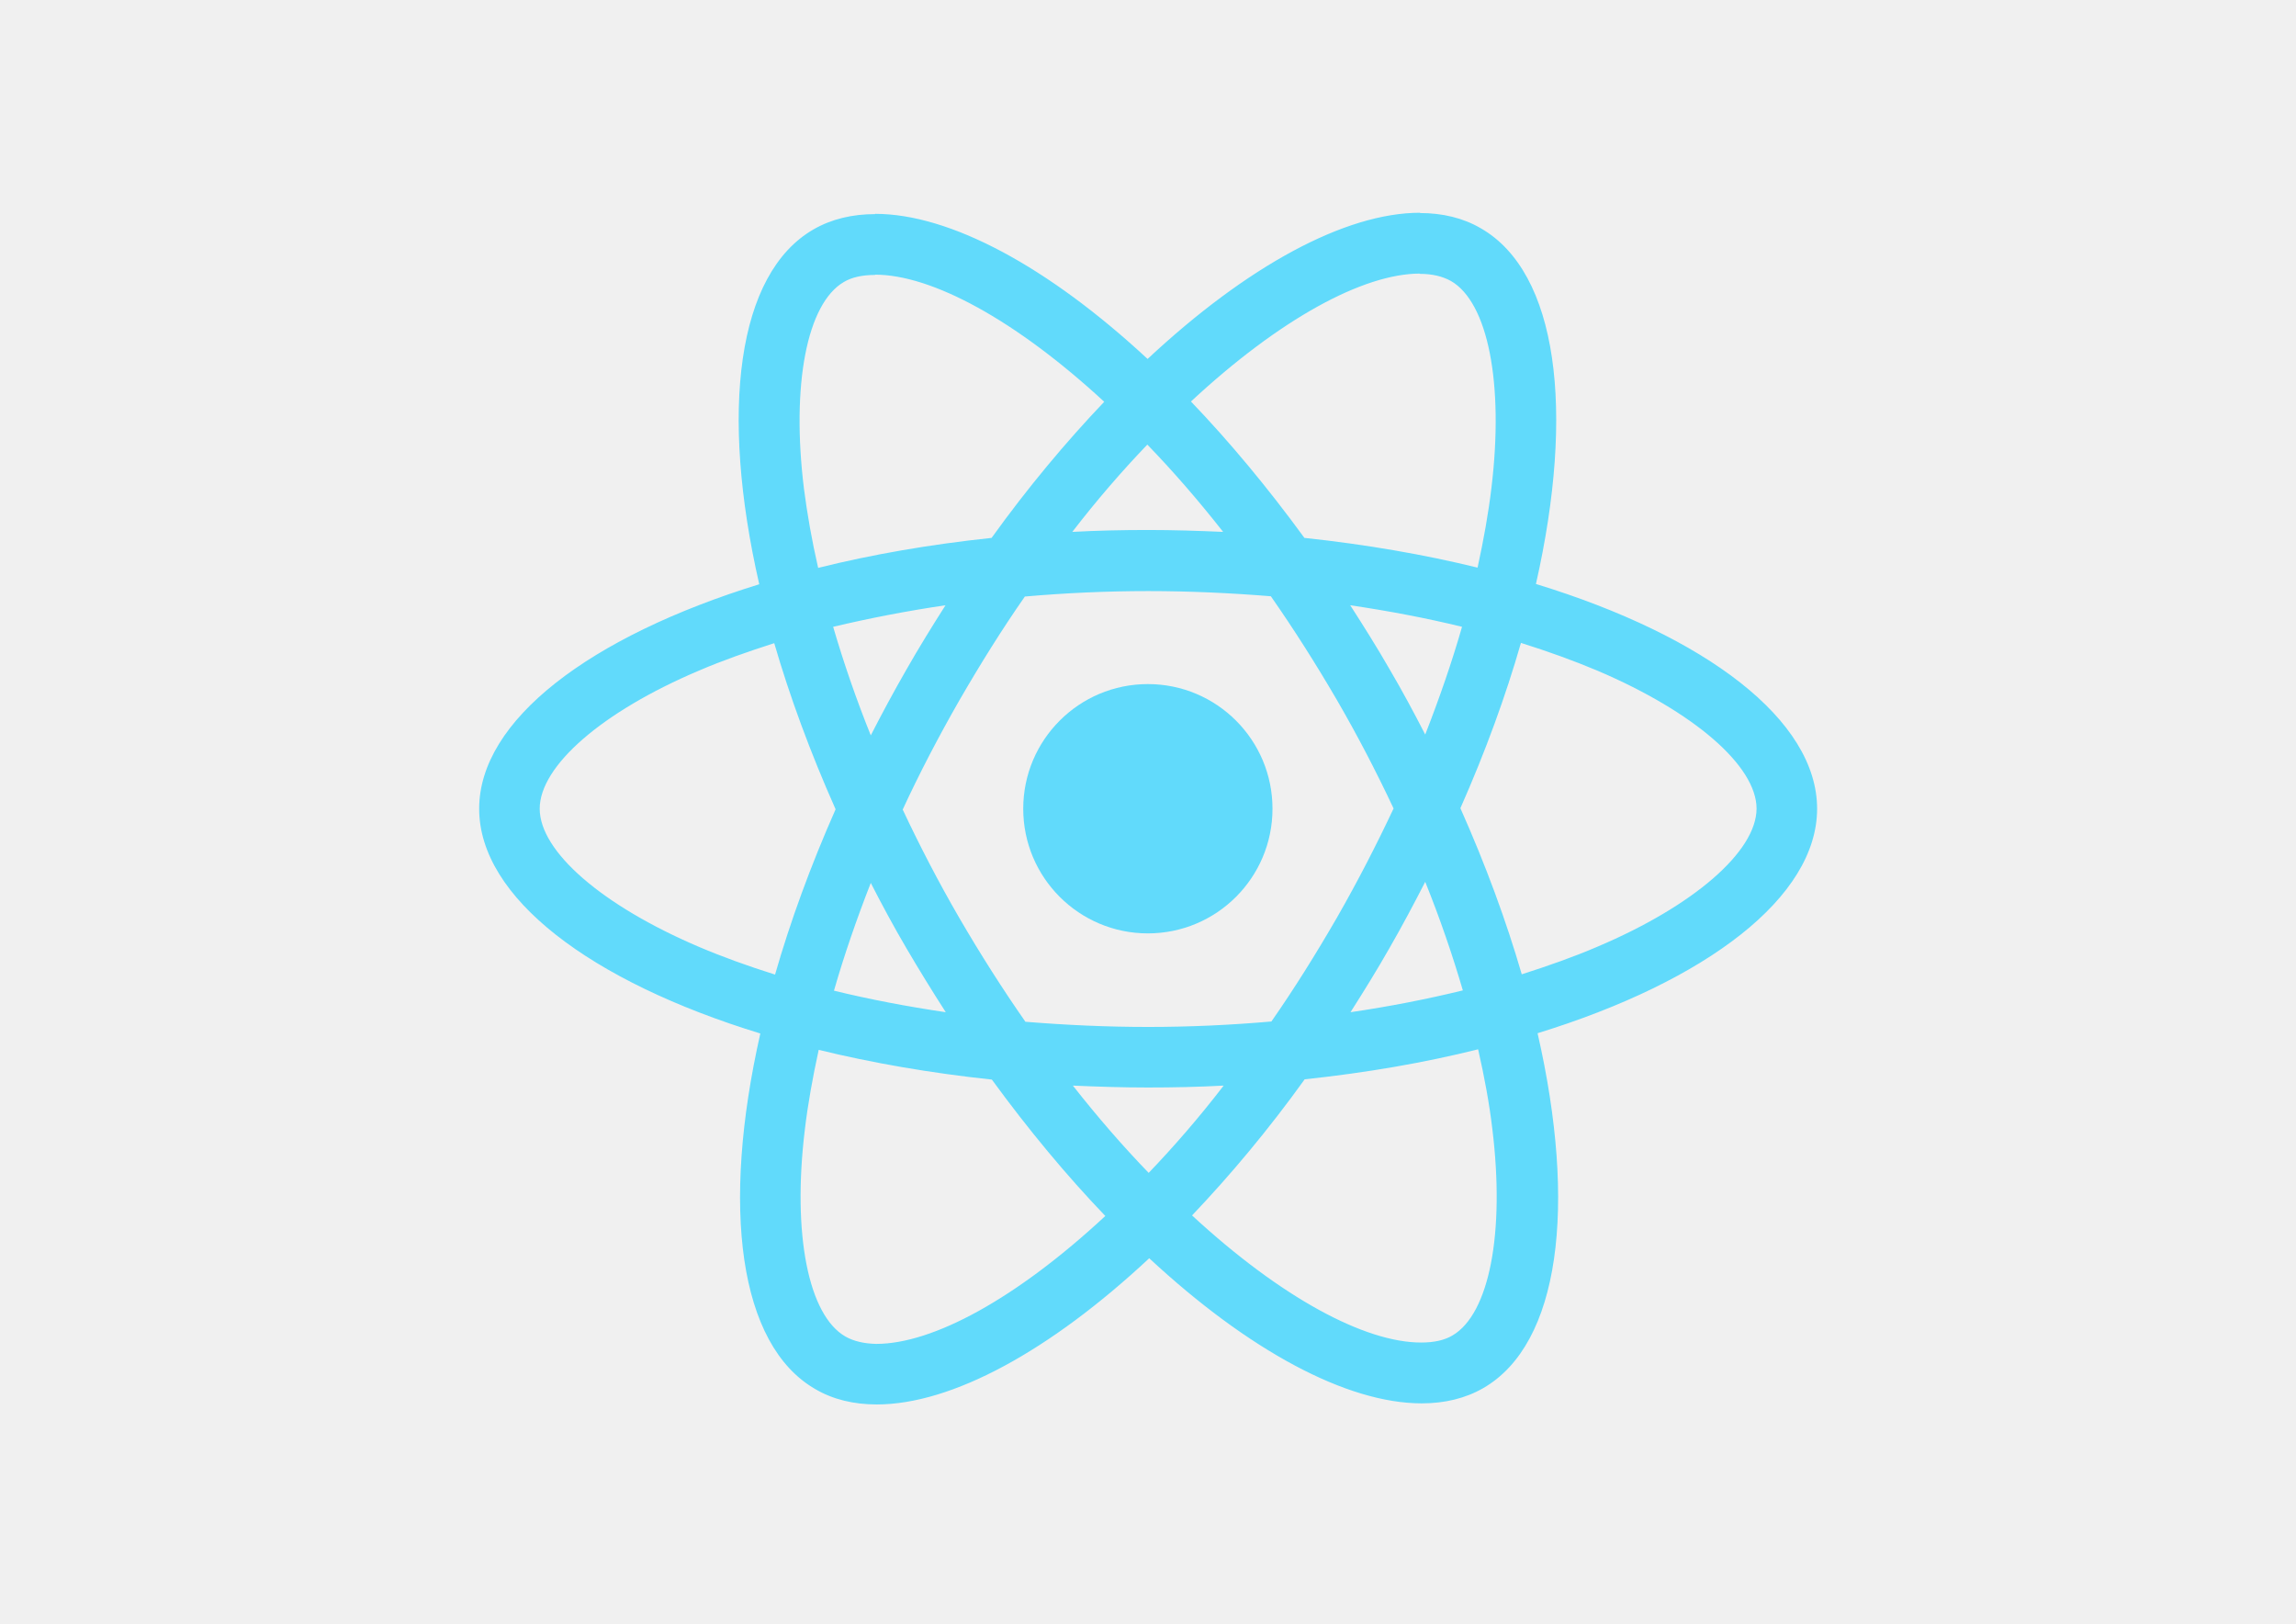
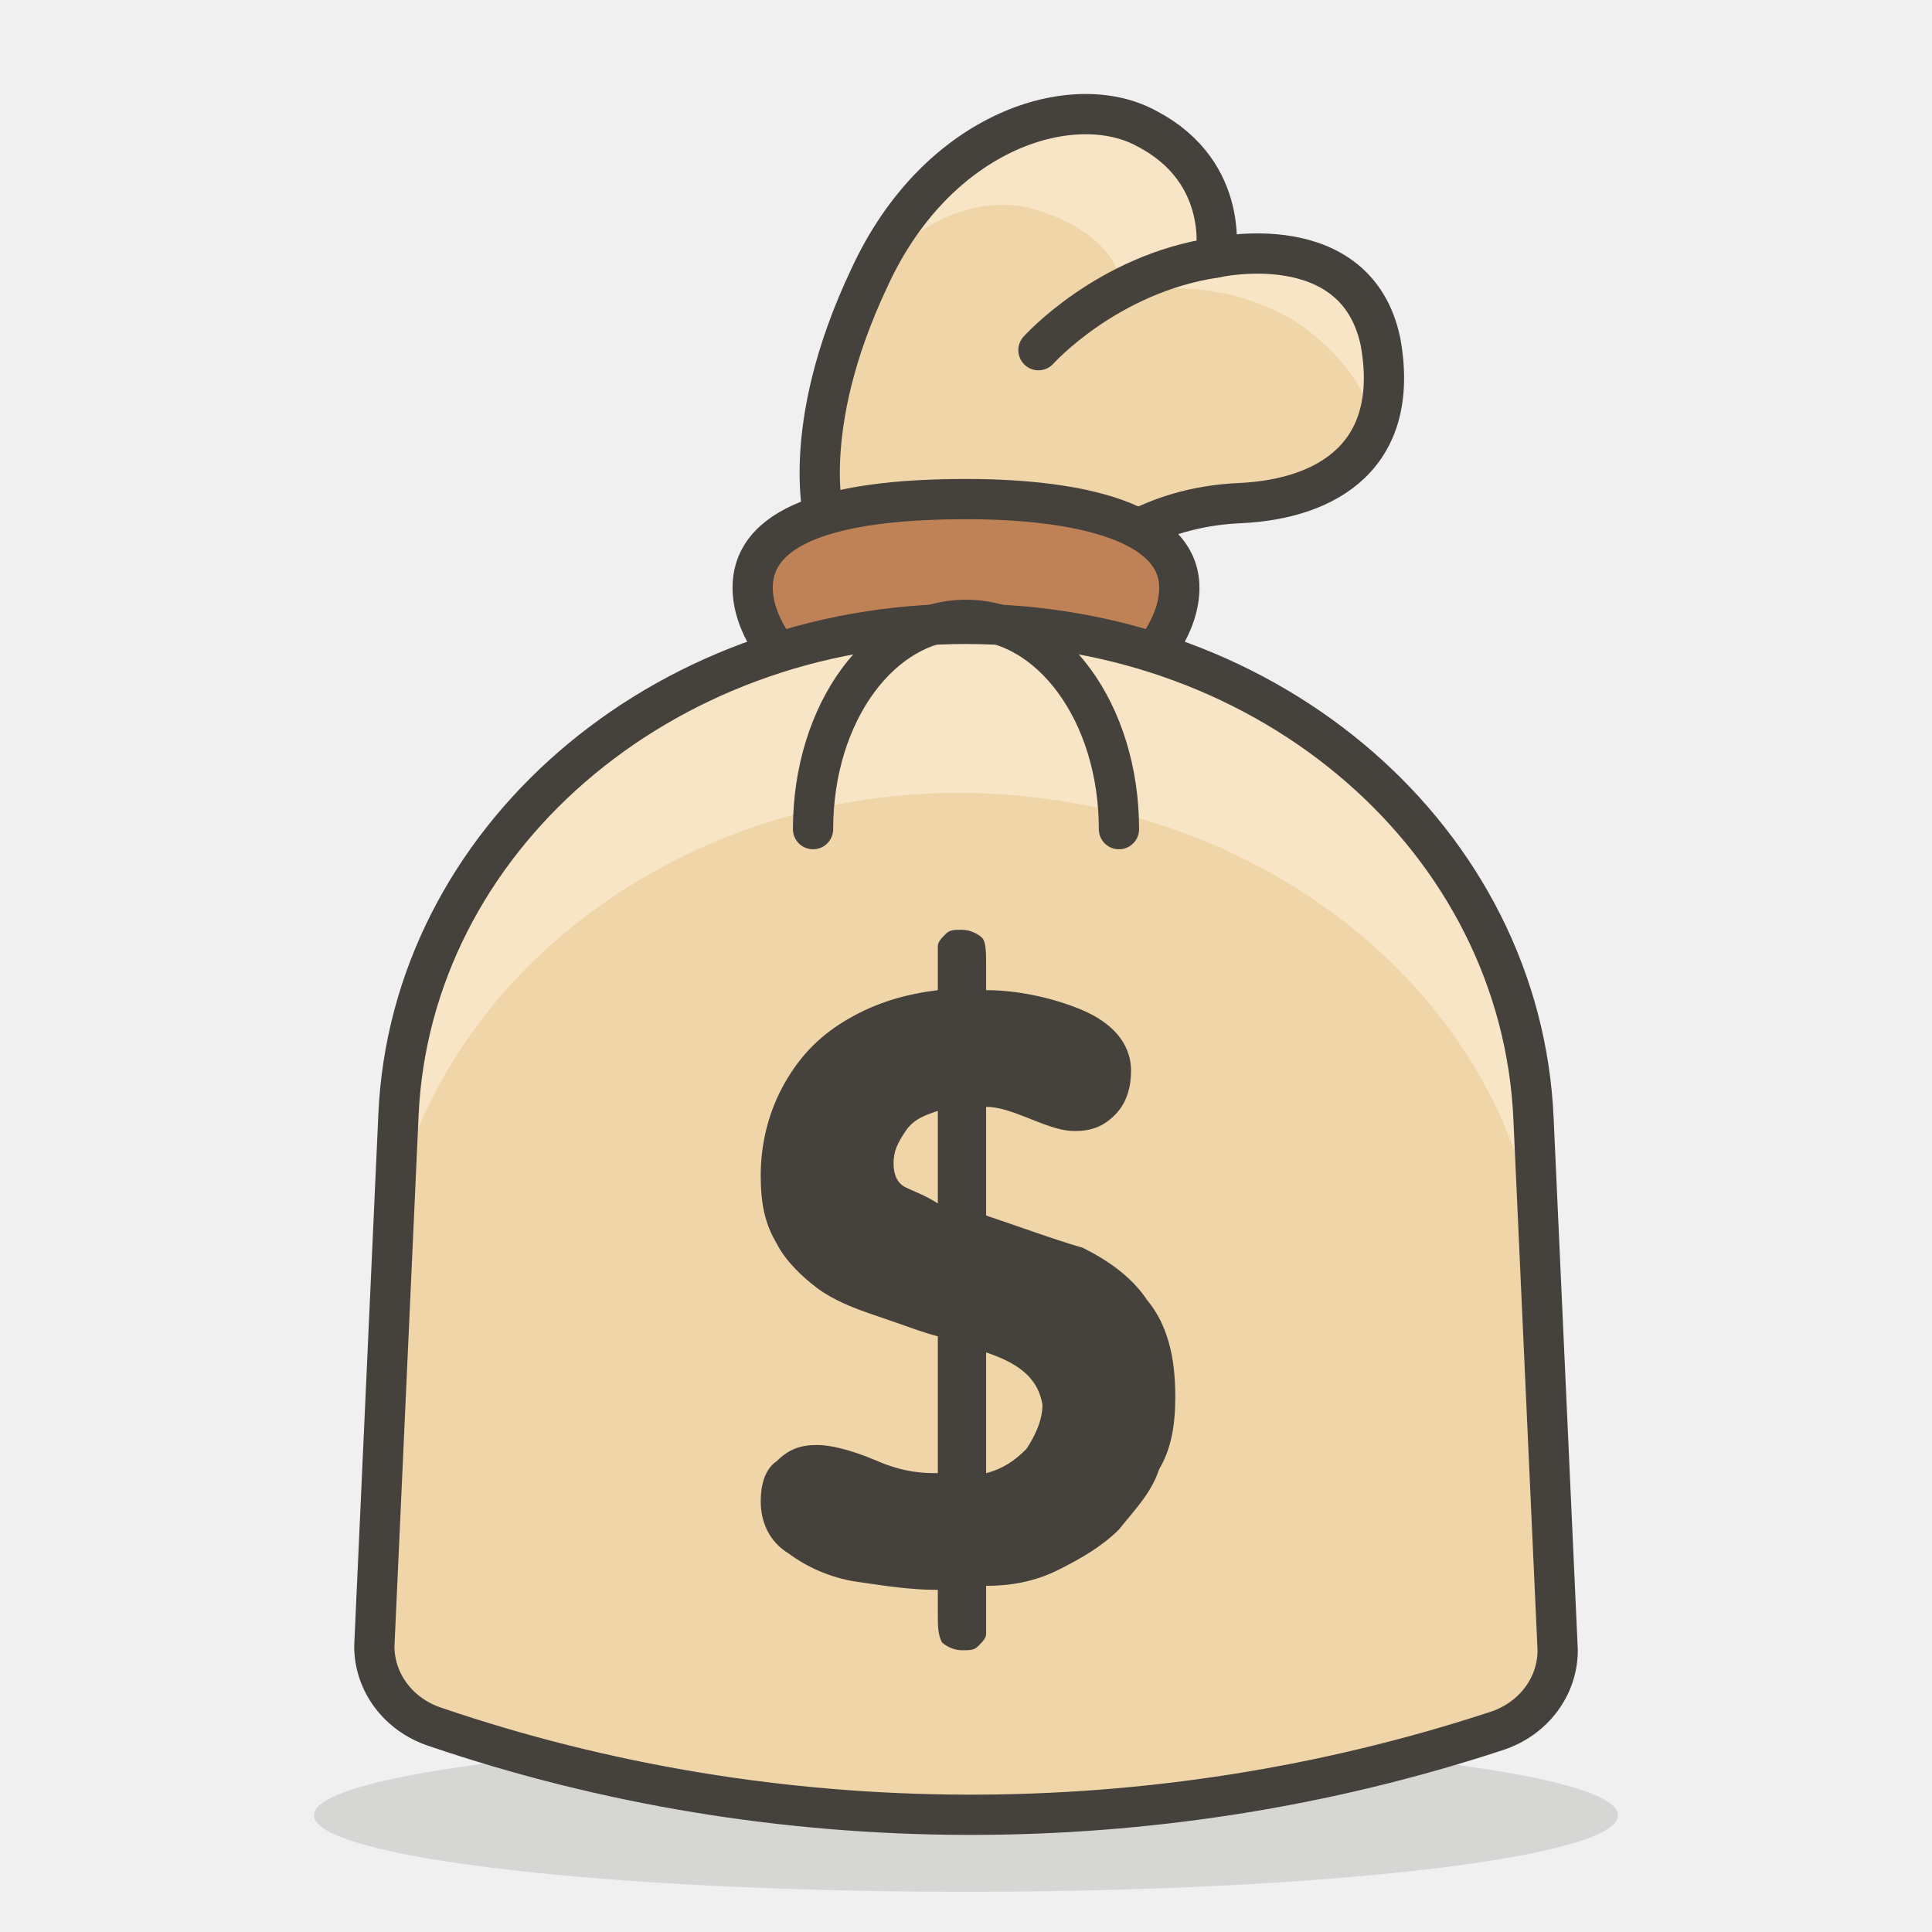
- <svg xmlns="http://www.w3.org/2000/svg" viewBox="0 0 841.9 595.3">
-   <g fill="#61DAFB">
-     <path d="M666.3 296.5c0-32.5-40.7-63.3-103.1-82.4 14.4-63.6 8-114.2-20.2-130.4-6.5-3.8-14.1-5.6-22.4-5.6v22.3c4.6 0 8.3.9 11.4 2.6 13.6 7.8 19.5 37.5 14.9 75.7-1.1 9.4-2.9 19.3-5.1 29.4-19.6-4.8-41-8.5-63.5-10.9-13.5-18.5-27.5-35.3-41.6-50 32.6-30.3 63.2-46.9 84-46.9V78c-27.5 0-63.5 19.6-99.9 53.6-36.4-33.8-72.4-53.2-99.9-53.2v22.3c20.7 0 51.4 16.5 84 46.6-14 14.7-28 31.4-41.3 49.9-22.6 2.4-44 6.1-63.6 11-2.3-10-4-19.7-5.2-29-4.7-38.2 1.1-67.9 14.6-75.8 3-1.8 6.9-2.6 11.5-2.6V78.5c-8.4 0-16 1.8-22.6 5.6-28.1 16.2-34.4 66.7-19.9 130.1-62.2 19.2-102.7 49.9-102.7 82.3 0 32.5 40.7 63.3 103.1 82.4-14.4 63.6-8 114.2 20.2 130.4 6.5 3.8 14.1 5.6 22.5 5.6 27.5 0 63.5-19.6 99.9-53.6 36.4 33.8 72.4 53.2 99.9 53.2 8.4 0 16-1.8 22.6-5.6 28.1-16.2 34.4-66.7 19.9-130.1 62-19.1 102.5-49.9 102.5-82.3zm-130.2-66.7c-3.7 12.9-8.3 26.2-13.5 39.5-4.1-8-8.4-16-13.1-24-4.6-8-9.5-15.8-14.4-23.4 14.2 2.1 27.9 4.7 41 7.9zm-45.8 106.5c-7.8 13.5-15.8 26.3-24.1 38.2-14.9 1.3-30 2-45.2 2-15.1 0-30.2-.7-45-1.9-8.3-11.9-16.4-24.6-24.2-38-7.6-13.1-14.5-26.4-20.8-39.8 6.2-13.4 13.2-26.8 20.7-39.9 7.8-13.5 15.8-26.3 24.1-38.2 14.9-1.3 30-2 45.2-2 15.1 0 30.2.7 45 1.9 8.3 11.9 16.4 24.6 24.2 38 7.6 13.1 14.5 26.4 20.8 39.8-6.3 13.4-13.2 26.8-20.7 39.9zm32.3-13c5.4 13.4 10 26.8 13.8 39.8-13.1 3.2-26.9 5.9-41.2 8 4.9-7.7 9.8-15.6 14.4-23.7 4.6-8 8.9-16.1 13-24.1zM421.2 430c-9.3-9.6-18.6-20.3-27.8-32 9 .4 18.2.7 27.5.7 9.4 0 18.7-.2 27.8-.7-9 11.7-18.3 22.4-27.5 32zm-74.4-58.9c-14.2-2.1-27.9-4.7-41-7.9 3.7-12.9 8.3-26.2 13.5-39.5 4.1 8 8.4 16 13.1 24 4.7 8 9.5 15.8 14.4 23.4zM420.7 163c9.3 9.6 18.6 20.3 27.8 32-9-.4-18.2-.7-27.5-.7-9.4 0-18.7.2-27.8.7 9-11.7 18.3-22.4 27.5-32zm-74 58.9c-4.9 7.7-9.8 15.6-14.4 23.7-4.6 8-8.9 16-13 24-5.4-13.4-10-26.8-13.8-39.8 13.1-3.1 26.9-5.8 41.2-7.9zm-90.5 125.2c-35.4-15.1-58.3-34.9-58.3-50.6 0-15.7 22.9-35.6 58.3-50.6 8.6-3.7 18-7 27.7-10.1 5.7 19.6 13.2 40 22.5 60.9-9.2 20.8-16.6 41.1-22.2 60.6-9.9-3.1-19.3-6.5-28-10.2zM310 490c-13.6-7.8-19.5-37.5-14.9-75.7 1.1-9.4 2.9-19.3 5.1-29.4 19.6 4.8 41 8.5 63.5 10.9 13.5 18.5 27.5 35.3 41.6 50-32.6 30.3-63.2 46.9-84 46.9-4.5-.1-8.3-1-11.3-2.7zm237.2-76.2c4.7 38.2-1.1 67.9-14.6 75.8-3 1.8-6.9 2.6-11.5 2.6-20.7 0-51.4-16.5-84-46.6 14-14.7 28-31.4 41.3-49.9 22.6-2.4 44-6.1 63.6-11 2.3 10.1 4.1 19.8 5.2 29.1zm38.5-66.7c-8.6 3.7-18 7-27.7 10.1-5.7-19.6-13.2-40-22.5-60.9 9.2-20.8 16.6-41.1 22.2-60.6 9.9 3.1 19.3 6.5 28.1 10.2 35.4 15.1 58.3 34.9 58.3 50.6-.1 15.7-23 35.6-58.4 50.6zM320.8 78.4z" />
-     <circle cx="420.9" cy="296.5" r="45.7" />
-     <path d="M520.5 78.1z" />
+ <svg xmlns="http://www.w3.org/2000/svg" version="1.1" id="Icons" x="0px" y="0px" viewBox="0 0 48 48" style="enable-background:new 0 0 48 48;" xml:space="preserve">
+   <style type="text/css">
+ 	.st0{opacity:0.15;fill:#45413C;}
+ 	.st1{fill:#BF8256;}
+ 	.st2{fill:#915E3A;}
+ 	.st3{fill:none;stroke:#45413C;stroke-linecap:round;stroke-linejoin:round;stroke-miterlimit:10;}
+ 	.st4{fill:#DEA47A;}
+ 	.st5{fill:#DAEDF7;stroke:#45413C;stroke-linecap:round;stroke-linejoin:round;stroke-miterlimit:10;}
+ 	.st6{fill:#BF8256;stroke:#45413C;stroke-linecap:round;stroke-linejoin:round;stroke-miterlimit:10;}
+ 	.st7{fill:#FF6242;}
+ 	.st8{fill:#FF866E;}
+ 	.st9{fill:#DEBB7E;}
+ 	.st10{fill:#B89558;}
+ 	.st11{fill:#656769;}
+ 	.st12{fill:#525252;}
+ 	.st13{fill:#E04122;}
+ 	.st14{fill:#FFFFFF;}
+ 	.st15{fill:#F0F0F0;}
+ 	.st16{fill:#00B8F0;}
+ 	.st17{fill:#4ACFFF;}
+ 	.st18{fill:#C0DCEB;}
+ 	.st19{fill:#8CA4B8;}
+ 	.st20{fill:#FF6242;stroke:#45413C;stroke-linecap:round;stroke-linejoin:round;stroke-miterlimit:10;}
+ 	.st21{fill:#87898C;}
+ 	.st22{fill:#E0E0E0;}
+ 	.st23{fill:#E8F4FA;stroke:#45413C;stroke-linecap:round;stroke-linejoin:round;stroke-miterlimit:10;}
+ 	.st24{fill:#656769;stroke:#45413C;stroke-linecap:round;stroke-linejoin:round;stroke-miterlimit:10;}
+ 	.st25{fill:#DAEDF7;}
+ 	.st26{fill:#E8F4FA;}
+ 	.st27{fill:#ADC4D9;stroke:#45413C;stroke-linecap:round;stroke-linejoin:round;stroke-miterlimit:10;}
+ 	.st28{fill:#87898C;stroke:#45413C;stroke-linecap:round;stroke-linejoin:round;stroke-miterlimit:10;}
+ 	.st29{fill:#BDBEC0;}
+ 	.st30{fill:#FFFFFF;stroke:#45413C;stroke-linecap:round;stroke-linejoin:round;stroke-miterlimit:10;}
+ 	.st31{fill:#ADC4D9;}
+ 	.st32{fill:none;stroke:#00AED9;stroke-linecap:round;stroke-linejoin:round;stroke-miterlimit:10;}
+ 	.st33{fill:#FFFACF;}
+ 	.st34{fill:#FFE500;}
+ 	.st35{fill:#915E3A;stroke:#45413C;stroke-linecap:round;stroke-linejoin:round;stroke-miterlimit:10;}
+ 	.st36{fill:#FFAA54;}
+ 	.st37{fill:#627B8C;stroke:#45413C;stroke-linecap:round;stroke-linejoin:round;stroke-miterlimit:10;}
+ 	.st38{fill:#FFFEF2;}
+ 	.st39{fill:#FFFCE5;stroke:#45413C;stroke-linecap:round;stroke-linejoin:round;stroke-miterlimit:10;}
+ 	.st40{fill:#00F5BC;}
+ 	.st41{fill:#FFFCE5;}
+ 	.st42{fill:#FFFEF2;stroke:#45413C;stroke-linecap:round;stroke-linejoin:round;stroke-miterlimit:10;}
+ 	.st43{fill:#8CFFE4;}
+ 	.st44{fill:#FFF5E3;}
+ 	.st45{fill:#F7E5C6;}
+ 	.st46{fill:#F7E5C6;stroke:#45413C;stroke-linecap:round;stroke-linejoin:round;stroke-miterlimit:10;}
+ 	.st47{fill:#F0D5A8;}
+ 	.st48{fill:#FF87AF;stroke:#45413C;stroke-linecap:round;stroke-linejoin:round;stroke-miterlimit:10;}
+ 	.st49{fill:#45413C;}
+ 	.st50{fill:#BDBEC0;stroke:#45413C;stroke-linecap:round;stroke-linejoin:round;stroke-miterlimit:10;}
+ 	.st51{fill:#E0E0E0;stroke:#45413C;stroke-linecap:round;stroke-linejoin:round;stroke-miterlimit:10;}
+ 	.st52{fill:#DEBB7E;stroke:#45413C;stroke-linecap:round;stroke-linejoin:round;stroke-miterlimit:10;}
+ 	.st53{fill:#F5EBFF;stroke:#45413C;stroke-linecap:round;stroke-linejoin:round;stroke-miterlimit:10;}
+ 	.st54{fill:#BF8DF2;stroke:#45413C;stroke-linecap:round;stroke-linejoin:round;stroke-miterlimit:10;}
+ 	.st55{fill:#E4FFD1;stroke:#45413C;stroke-linecap:round;stroke-linejoin:round;stroke-miterlimit:10;}
+ 	.st56{fill:#F0FFE5;}
+ 	.st57{fill:#C8FFA1;stroke:#45413C;stroke-linecap:round;stroke-linejoin:round;stroke-miterlimit:10;}
+ 	.st58{fill:#6DD627;stroke:#45413C;stroke-linecap:round;stroke-linejoin:round;stroke-miterlimit:10;}
+ 	.st59{fill:#E5FEFF;}
+ 	.st60{fill:#FFAA54;stroke:#45413C;stroke-linecap:round;stroke-linejoin:round;stroke-miterlimit:10;}
+ 	.st61{fill:#9CEB60;stroke:#45413C;stroke-linecap:round;stroke-linejoin:round;stroke-miterlimit:10;}
+ 	.st62{fill:#FFF48C;}
+ 	.st63{fill:#00B8F0;stroke:#45413C;stroke-linecap:round;stroke-linejoin:round;stroke-miterlimit:10;}
+ 	.st64{fill:none;stroke:#4F4B45;stroke-linejoin:round;stroke-miterlimit:10;}
+ 	.st65{fill:#FFFFFF;stroke:#4F4B45;stroke-linejoin:round;stroke-miterlimit:10;}
+ 	.st66{fill:#FFF5E3;stroke:#4F4B45;stroke-linejoin:round;stroke-miterlimit:10;}
+ 	.st67{fill:#F7E5C6;stroke:#4F4B45;stroke-linejoin:round;stroke-miterlimit:10;}
+ 	.st68{fill:#6DD627;}
+ 	.st69{fill:#EBCB00;}
+ 	.st70{fill:#46B000;}
+ 	.st71{fill:none;stroke:#E0E0E0;stroke-linecap:round;stroke-linejoin:round;stroke-miterlimit:10;}
+ 	.st72{fill:#9CEB60;}
+ 	.st73{fill:#FFCC99;}
+ 	.st74{fill:#BF8DF2;}
+ 	.st75{fill:#9F5AE5;}
+ 	.st76{fill:#DABFF5;}
+ 	.st77{fill:#F0F0F0;stroke:#45413C;stroke-linecap:round;stroke-linejoin:round;stroke-miterlimit:10;}
+ 	.st78{fill:#E5F8FF;}
+ 	.st79{fill:#B8ECFF;}
+ 	.st80{fill:#D9FDFF;}
+ 	.st81{fill:#C0DCEB;stroke:#45413C;stroke-linecap:round;stroke-linejoin:round;stroke-miterlimit:10;}
+ 	.st82{fill:#46B000;stroke:#45413C;stroke-linecap:round;stroke-linejoin:round;stroke-miterlimit:10;}
+ 	.st83{fill:none;stroke:#FFFFFF;stroke-miterlimit:10;}
+ 	.st84{fill:none;stroke:#FFFFFF;stroke-linecap:round;stroke-linejoin:round;stroke-miterlimit:10;}
+ 	.st85{fill:#FFE500;stroke:#45413C;stroke-linecap:round;stroke-linejoin:round;stroke-miterlimit:10;}
+ 	.st86{fill:#80DDFF;stroke:#45413C;stroke-linecap:round;stroke-linejoin:round;stroke-miterlimit:10;}
+ 	.st87{fill:#FFFFFF;stroke:#45413C;stroke-linejoin:round;stroke-miterlimit:10;}
+ 	.st88{fill:#009FD9;stroke:#45413C;stroke-linecap:round;stroke-linejoin:round;stroke-miterlimit:10;}
+ 	.st89{fill:#E04122;stroke:#45413C;stroke-linecap:round;stroke-linejoin:round;stroke-miterlimit:10;}
+ 	.st90{fill:#009FD9;}
+ 	.st91{fill:#FFFFFF;stroke:#45413C;stroke-miterlimit:10;}
+ 	.st92{fill:#009FD9;stroke:#45413C;stroke-miterlimit:10;}
+ 	.st93{fill:#FF8A14;stroke:#45413C;stroke-linecap:round;stroke-linejoin:round;stroke-miterlimit:10;}
+ 	.st94{fill:none;stroke:#009FD9;stroke-linecap:round;stroke-linejoin:round;stroke-miterlimit:10;}
+ 	.st95{fill:#525252;stroke:#45413C;stroke-linecap:round;stroke-linejoin:round;stroke-miterlimit:10;}
+ 	.st96{fill:none;stroke:#46B000;stroke-linecap:round;stroke-linejoin:round;stroke-miterlimit:10;}
+ 	.st97{fill:none;stroke:#E04122;stroke-linecap:round;stroke-linejoin:round;stroke-miterlimit:10;}
+ 	.st98{fill:#6DD627;stroke:#45413C;stroke-miterlimit:10;}
+ 	.st99{fill:none;stroke:#45413C;stroke-linejoin:round;stroke-miterlimit:10;}
+ 	.st100{fill:#46B000;stroke:#45413C;stroke-miterlimit:10;}
+ 	.st101{fill:#00DFEB;}
+ 	.st102{fill:#00AD85;}
+ 	.st103{fill:#E04122;stroke:#45413C;stroke-miterlimit:10;}
+ </style>
+   <g>
+     <path id="XMLID_17303_" class="st47" d="M20.5,13c0,0-0.7-2.3,1.1-6.1c1.7-3.7,5.1-4.7,6.9-3.7c2.1,1.1,1.7,3.2,1.7,3.2   s3.5-0.8,4.1,2.1c0.5,2.8-1.3,3.9-3.5,4c-2.3,0.1-3.5,1.3-3.5,1.3L20.5,13z" />
+     <path class="st45" d="M30.2,6.4c0,0,0.3-2.1-1.7-3.2c-1.8-0.9-5.1,0-6.8,3.5c1.2-1.2,2.6-1.9,4-1.5c2.3,0.7,2.2,2.1,2.2,2.1   s2.2-0.6,4.3,0.7c1.2,0.8,1.8,1.8,2,2.7c0.2-0.6,0.3-1.3,0.1-2.2C33.7,5.7,30.2,6.4,30.2,6.4z" />
+     <path id="XMLID_17302_" class="st3" d="M20.5,13c0,0-0.7-2.3,1.1-6.1c1.7-3.7,5.1-4.7,6.9-3.7c2.1,1.1,1.7,3.2,1.7,3.2   s3.5-0.8,4.1,2.1c0.5,2.8-1.3,3.9-3.5,4c-2.3,0.1-3.5,1.3-3.5,1.3L20.5,13z" />
+     <path id="XMLID_17301_" class="st6" d="M29.3,14.6c0,1.7-2.4,3.8-5.3,3.8s-5.3-2.1-5.3-3.8s2.4-2.2,5.3-2.2S29.3,13,29.3,14.6z" />
+     <ellipse id="XMLID_17300_" class="st0" cx="24" cy="45.1" rx="16.2" ry="1.9" />
+     <path class="st47" d="M37.2,43c0.9-0.3,1.5-1.1,1.5-2l-0.6-13.2c-0.3-6.9-6.5-12.3-14.1-12.3S10.2,20.9,9.9,27.7L9.3,40.9   c0,0.9,0.6,1.7,1.5,2C19.3,45.8,28.7,45.8,37.2,43z" />
+     <path class="st45" d="M38.2,30.9l-0.2-3.1c-0.3-6.9-6.5-12.3-14.1-12.3c-7.5,0-13.8,5.4-14.1,12.3l-0.2,3.1   c0.9-6.4,7.1-11.2,14.2-11.2C31.1,19.7,37.3,24.5,38.2,30.9z" />
+     <path class="st3" d="M37.2,43c0.9-0.3,1.5-1.1,1.5-2l-0.6-13.2c-0.3-6.9-6.5-12.3-14.1-12.3S10.2,20.9,9.9,27.7L9.3,40.9   c0,0.9,0.6,1.7,1.5,2C19.3,45.8,28.7,45.8,37.2,43z" />
+     <path id="XMLID_17299_" class="st3" d="M20.2,20.6c0-2.9,1.7-5.2,3.8-5.2s3.8,2.3,3.8,5.2" />
+     <path id="XMLID_17298_" class="st48" d="M30.2,6.4c-2.7,0.4-4.4,2.3-4.4,2.3" />
+     <g id="XMLID_17297_">
+       <path class="st49" d="M23.3,36.6v-3.4c-0.4-0.1-0.9-0.3-1.5-0.5c-0.6-0.2-1.1-0.4-1.5-0.7c-0.4-0.3-0.8-0.7-1-1.1    c-0.3-0.5-0.4-1-0.4-1.7c0-0.8,0.2-1.6,0.6-2.3c0.4-0.7,0.9-1.2,1.6-1.6c0.7-0.4,1.4-0.6,2.2-0.7v0v-0.6c0-0.2,0-0.4,0-0.5    c0-0.1,0.1-0.2,0.2-0.3c0.1-0.1,0.2-0.1,0.4-0.1c0.2,0,0.4,0.1,0.5,0.2c0.1,0.1,0.1,0.4,0.1,0.7v0.6c0.8,0,1.7,0.2,2.4,0.5    s1.2,0.8,1.2,1.5c0,0.4-0.1,0.8-0.4,1.1c-0.3,0.3-0.6,0.4-1,0.4c-0.3,0-0.6-0.1-1.1-0.3c-0.5-0.2-0.8-0.3-1.1-0.3v2.7    c0.9,0.3,1.7,0.6,2.4,0.8c0.6,0.3,1.2,0.7,1.6,1.3c0.5,0.6,0.7,1.4,0.7,2.4c0,0.7-0.1,1.3-0.4,1.8c-0.2,0.6-0.6,1-1,1.5    c-0.4,0.4-0.9,0.7-1.5,1s-1.2,0.4-1.8,0.4v0.1v0.6c0,0.2,0,0.4,0,0.5c0,0.1-0.1,0.2-0.2,0.3c-0.1,0.1-0.2,0.1-0.4,0.1    c-0.2,0-0.4-0.1-0.5-0.2c-0.1-0.2-0.1-0.4-0.1-0.7v-0.6c-0.7,0-1.3-0.1-2-0.2c-0.7-0.1-1.3-0.4-1.7-0.7c-0.5-0.3-0.7-0.8-0.7-1.3    c0-0.4,0.1-0.8,0.4-1c0.3-0.3,0.6-0.4,1-0.4c0.3,0,0.8,0.1,1.5,0.4S23,36.6,23.3,36.6z M23.3,29.9v-2.3c-0.3,0.1-0.6,0.2-0.8,0.5    s-0.3,0.5-0.3,0.8c0,0.3,0.1,0.5,0.3,0.6C22.7,29.6,23,29.7,23.3,29.9z M24.5,33.6v3c0.4-0.1,0.7-0.3,1-0.6    c0.2-0.3,0.4-0.7,0.4-1.1C25.8,34.3,25.4,33.9,24.5,33.6z" />
+     </g>
  </g>
</svg>
